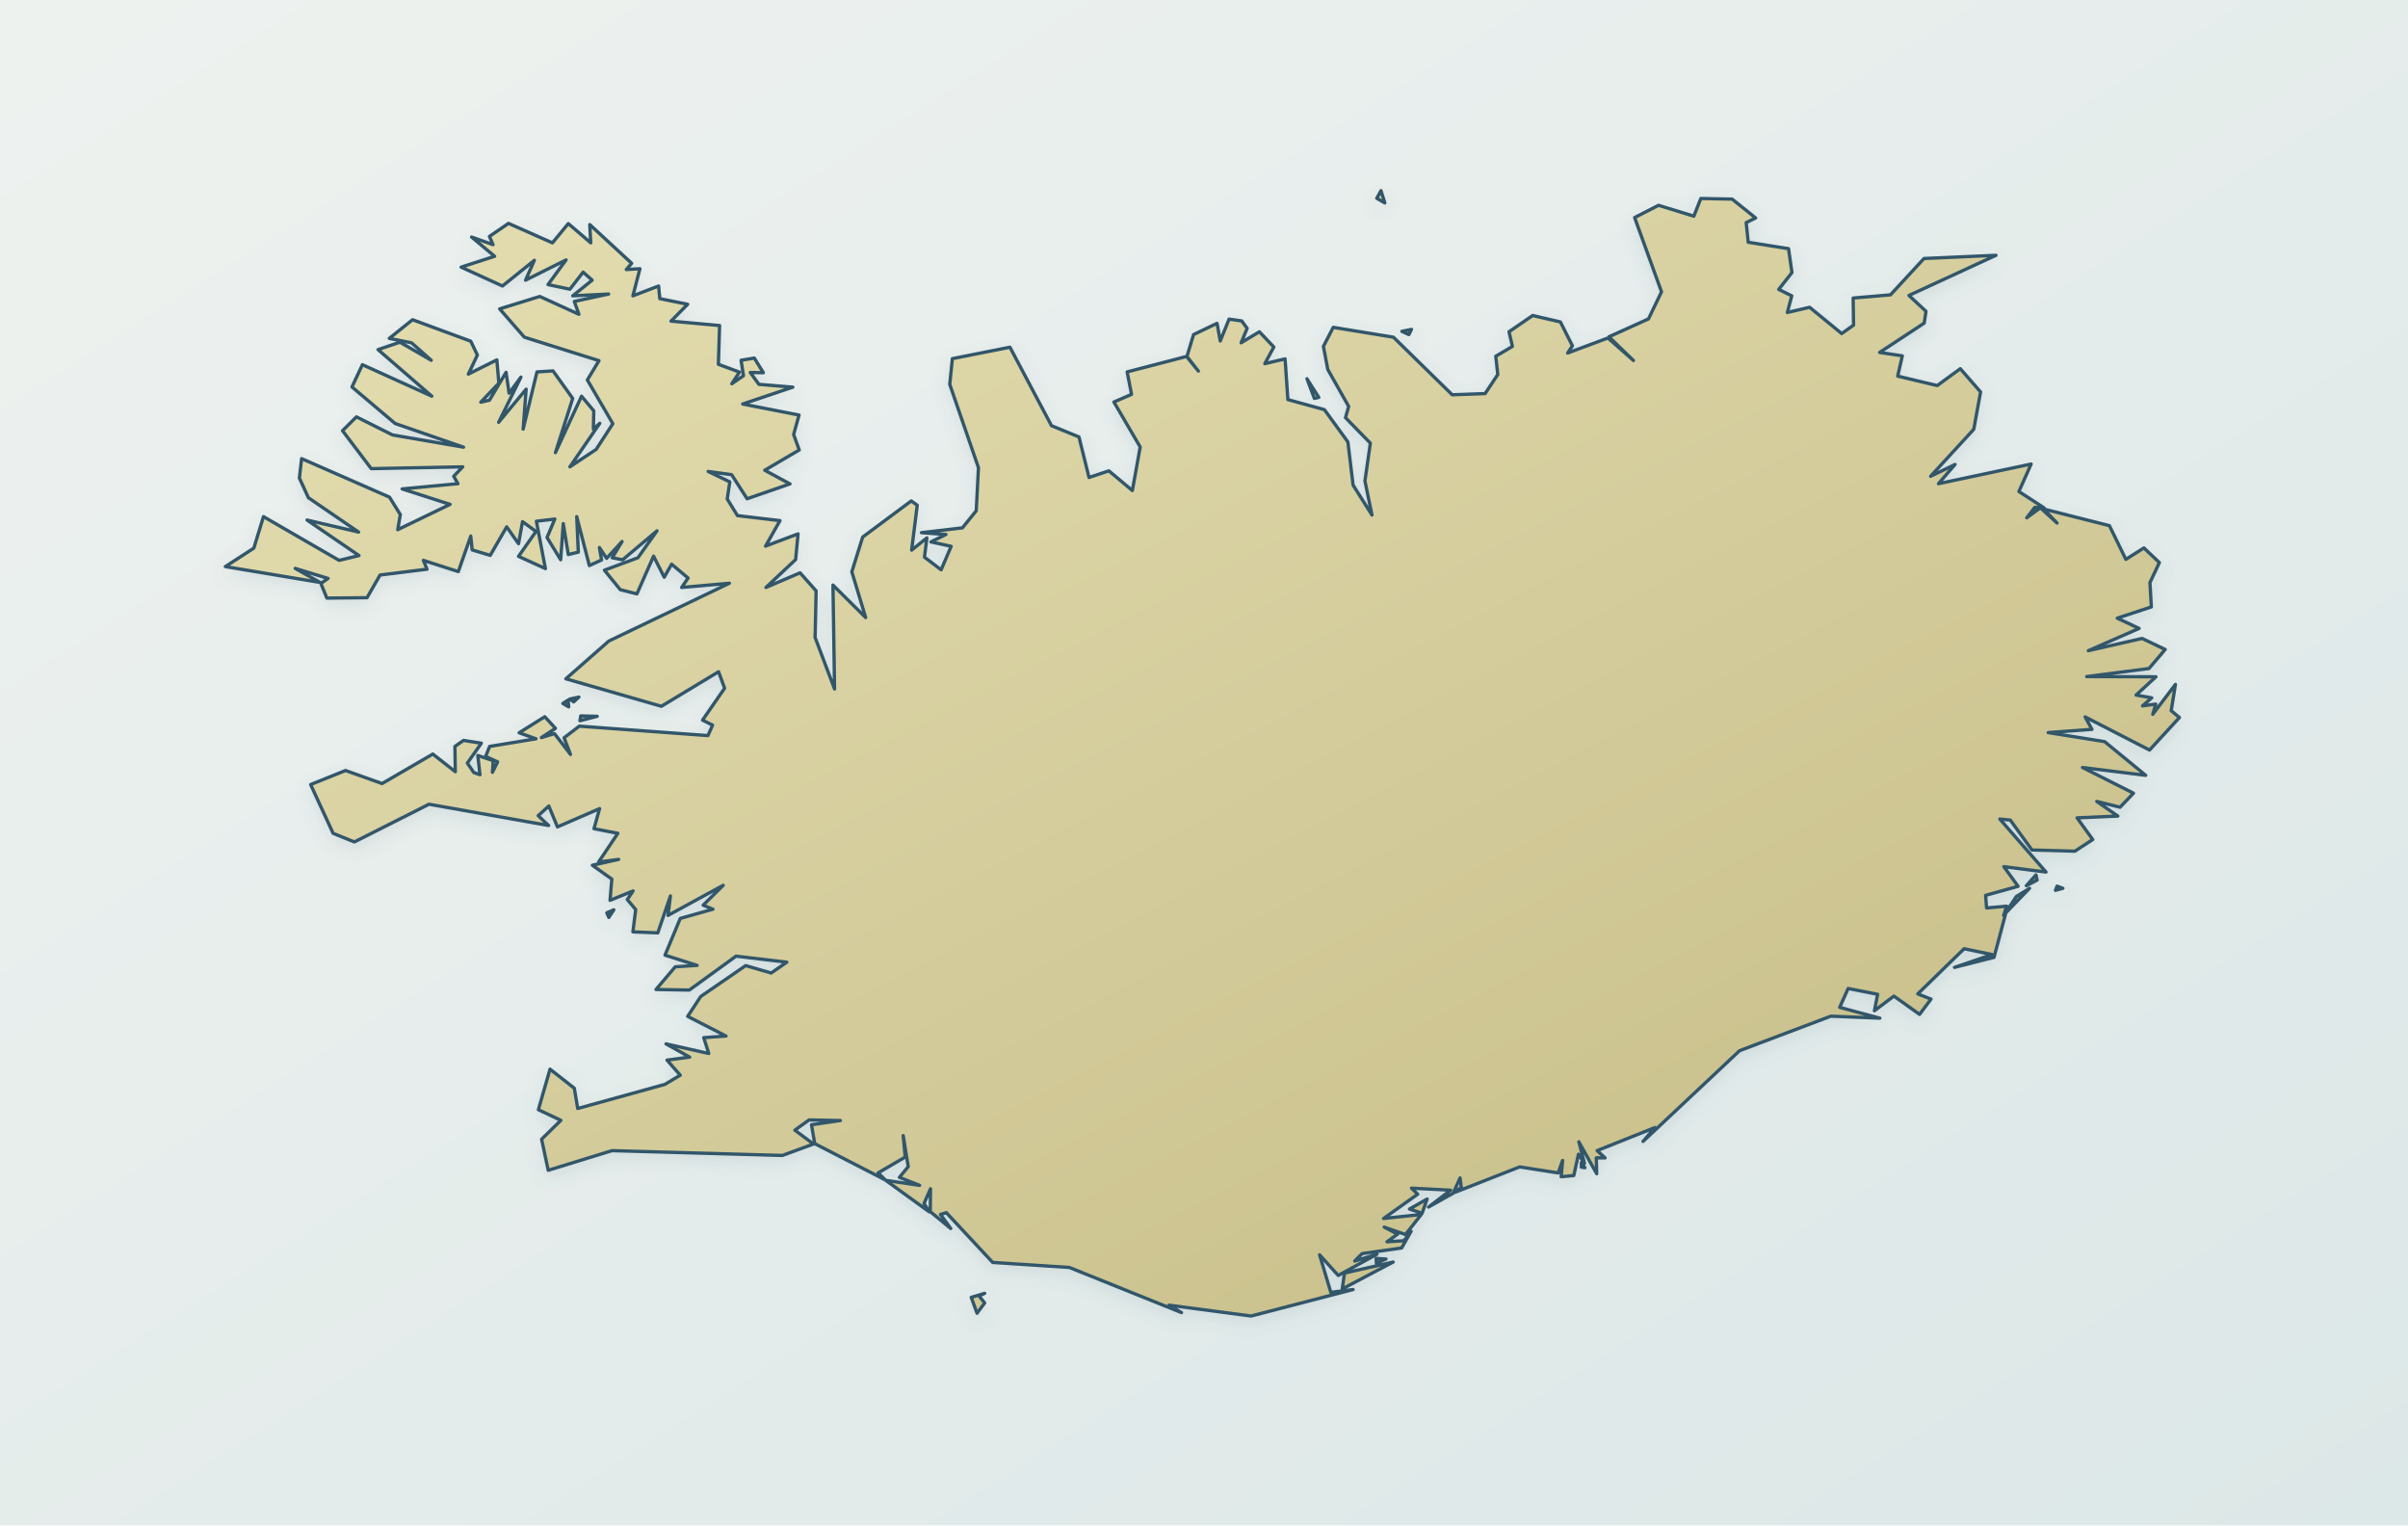
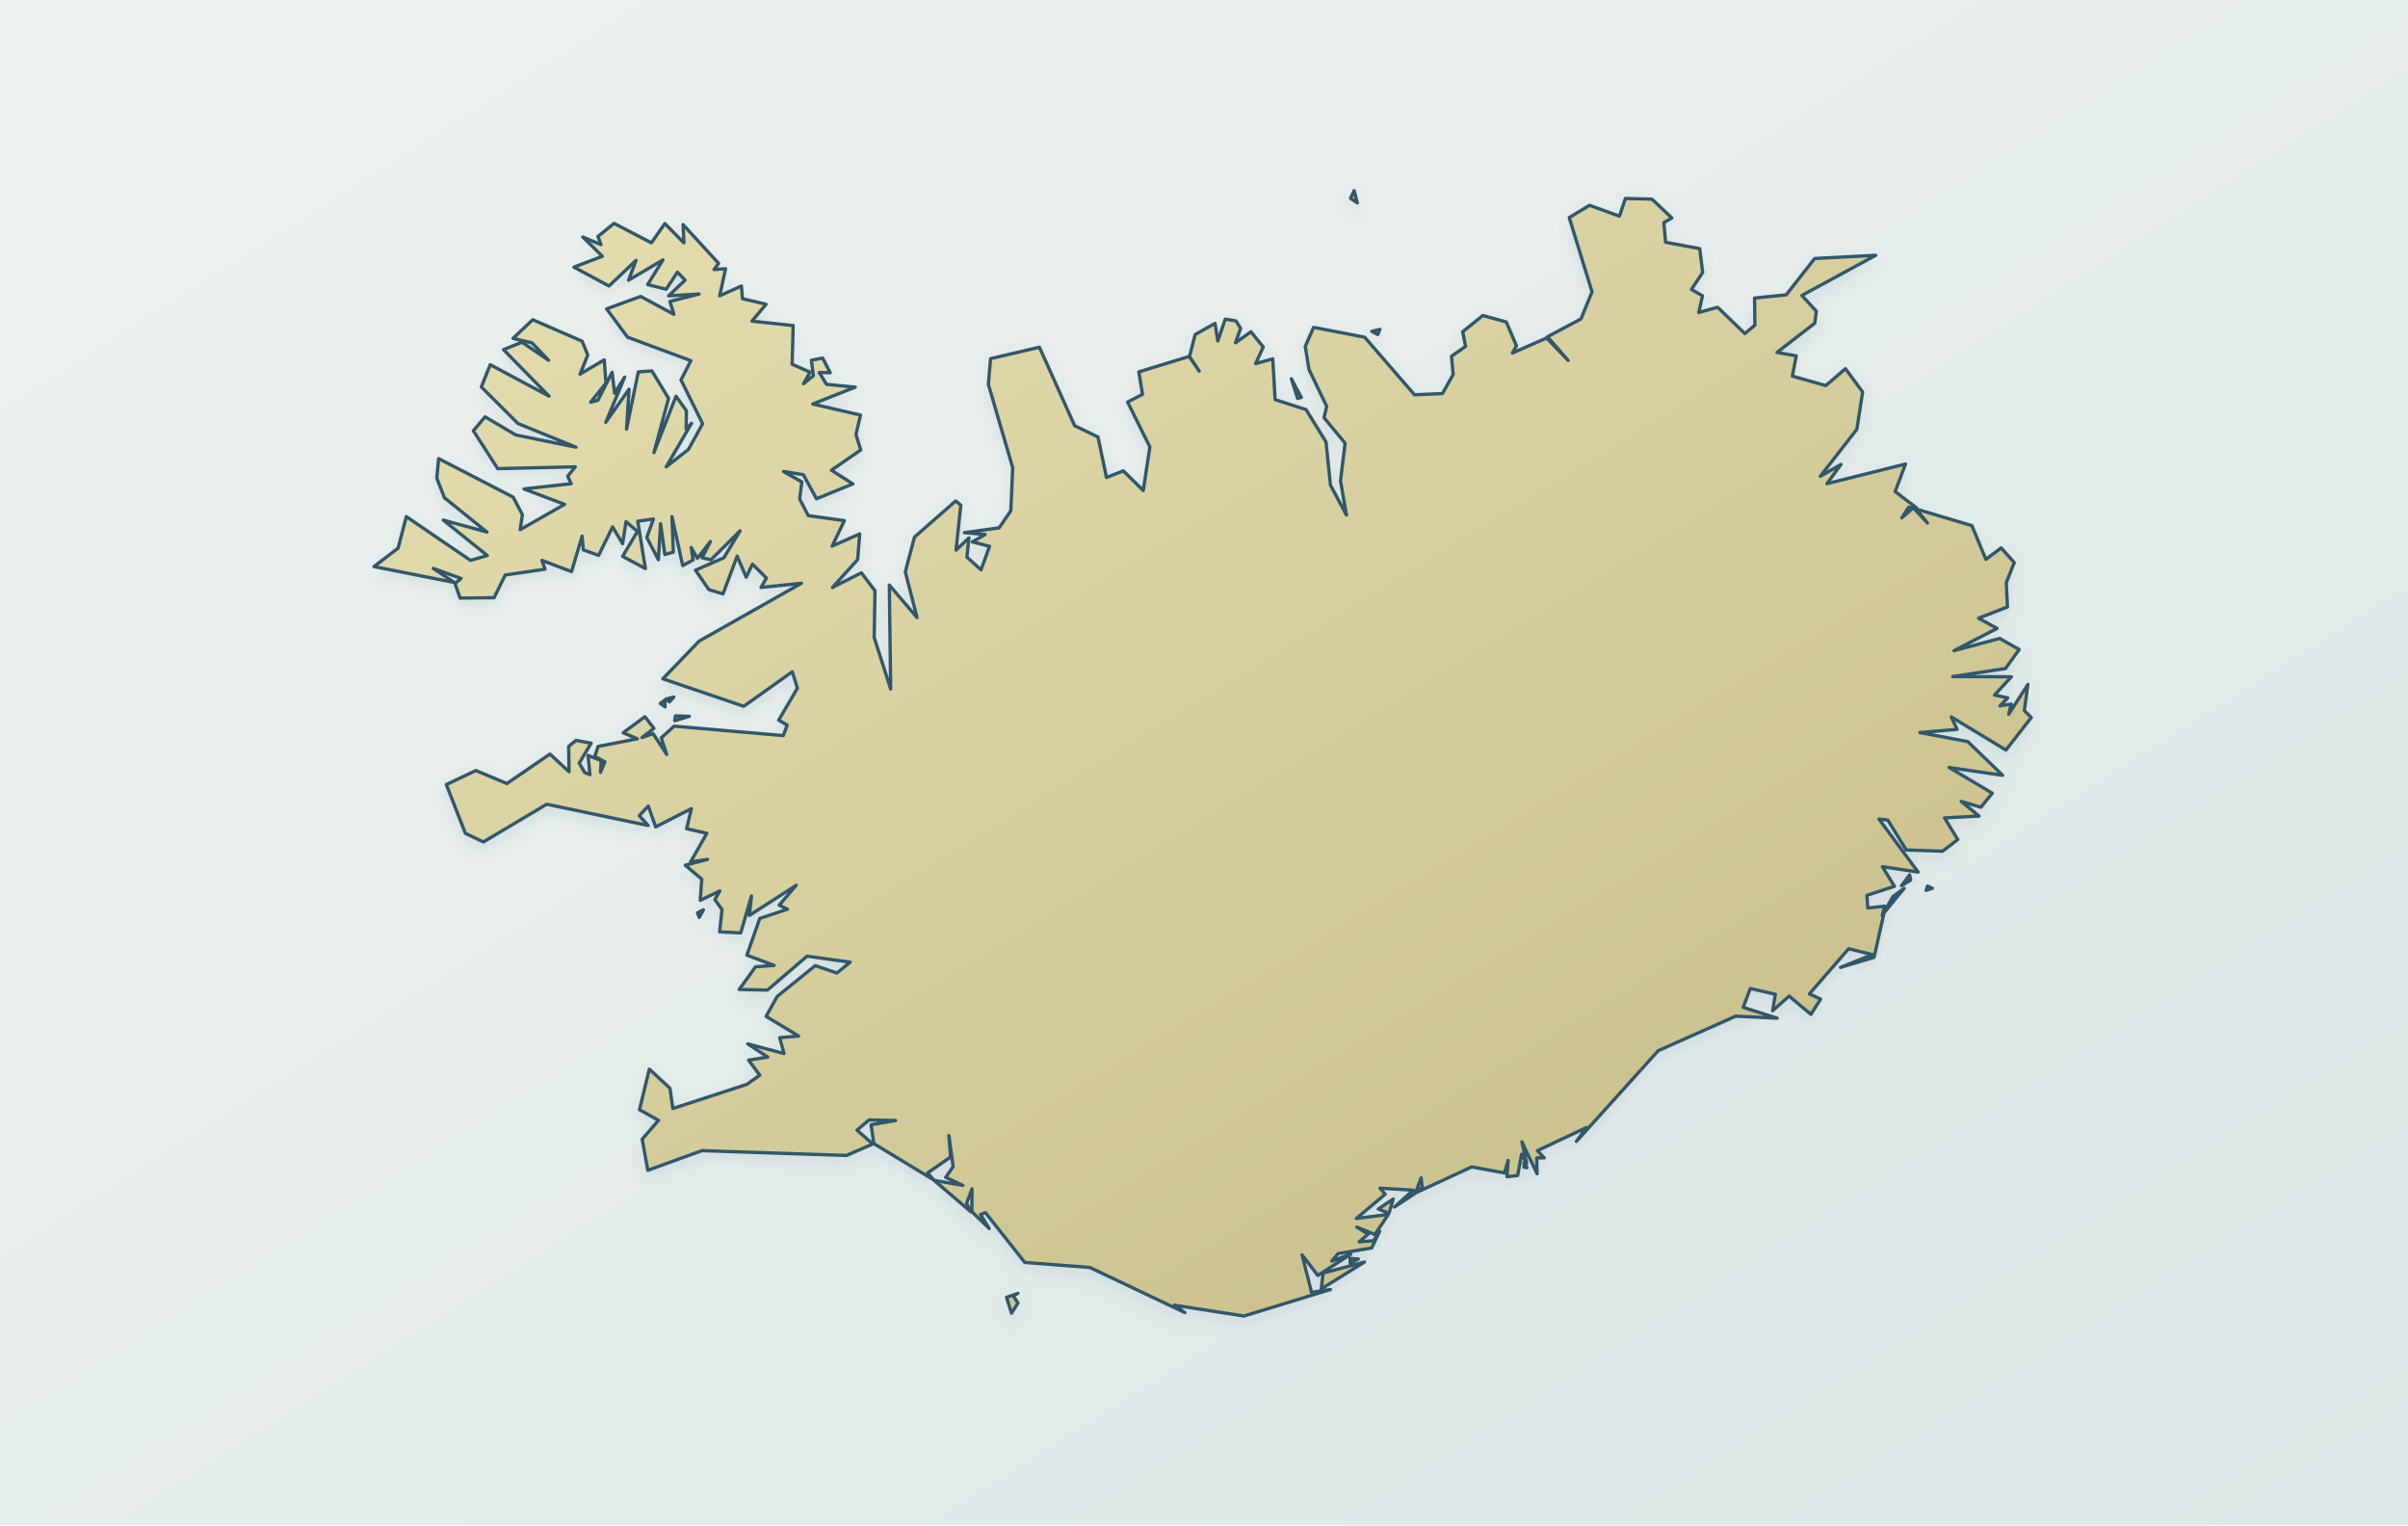
- <svg xmlns="http://www.w3.org/2000/svg" viewBox="0 0 1200 760" role="img" aria-label="Map of Iceland">
+ <svg xmlns="http://www.w3.org/2000/svg" viewBox="0 0 1200 760" role="img" aria-label="Map of Iceland" data-map-projection="local-equirectangular-fit-v1">
  <defs>
    <linearGradient id="sea" x1="0" y1="0" x2="1" y2="1">
      <stop offset="0" stop-color="#eef2ef" />
      <stop offset=".55" stop-color="#e4eceb" />
      <stop offset="1" stop-color="#dce7e7" />
    </linearGradient>
    <linearGradient id="land" x1=".12" y1=".08" x2=".88" y2=".92">
      <stop offset="0" stop-color="#e2dbad" />
      <stop offset=".52" stop-color="#d4cc9b" />
      <stop offset="1" stop-color="#c8bf8a" />
    </linearGradient>
    <filter id="shadow" x="-10%" y="-10%" width="120%" height="120%">
      <feGaussianBlur in="SourceAlpha" stdDeviation="4" result="b" />
      <feOffset in="b" dy="3" result="o" />
      <feColorMatrix in="o" type="matrix" values="0 0 0 0 .12 0 0 0 0 .22 0 0 0 0 .28 0 0 0 .14 0" />
      <feBlend in="SourceGraphic" mode="normal" />
    </filter>
  </defs>
  <rect width="1200" height="760" fill="url(#sea)" />
-   <path d="M 776.5,584.4 757.3,581.4 725.0,594.1 728.2,591.5 727.6,586.9 724.2,594.5 711.9,601.4 722.9,593.0 703.4,592.0 706.5,595.0 689.5,607.1 708.3,605.1 700.4,615.1 689.8,611.4 696.5,614.9 691.2,618.7 699.6,618.2 703.2,613.5 698.5,621.8 678.8,624.6 675.1,628.3 686.2,624.9 666.9,635.5 657.6,625.2 663.2,643.9 674.3,642.5 623.5,655.7 582.6,650.3 588.8,654.0 532.9,631.5 494.7,629.0 471.6,604.2 468.7,605.1 473.8,612.1 463.6,603.7 463.7,592.3 460.5,599.6 463.1,603.8 441.4,588.1 458.3,590.6 448.2,586.6 452.6,581.3 450.1,565.8 451.1,576.5 437.6,584.4 441.2,587.9 406.0,569.8 404.4,560.4 418.8,558.3 403.2,558.0 396.1,563.1 405.4,570.0 389.9,575.7 305.0,573.3 273.2,583.1 269.9,567.6 279.5,558.2 268.3,552.9 274.1,532.7 286.2,542.2 287.9,552.3 331.3,540.3 339.0,535.7 332.4,528.2 343.7,526.7 331.9,520.1 353.2,524.9 350.7,517.0 361.8,516.2 342.7,506.4 349.2,496.5 371.6,481.1 384.3,484.8 392.1,479.4 366.8,476.4 343.5,493.3 326.9,493.0 336.5,481.7 347.4,481.0 331.4,475.9 339.0,457.6 355.3,453.0 350.4,451.0 360.4,441.1 332.9,456.1 334.1,446.4 327.8,464.8 315.4,464.3 316.8,453.2 312.6,448.2 315.5,443.9 304.0,448.6 304.9,438.0 295.2,431.1 308.3,428.2 298.3,429.5 307.9,415.2 296.0,412.9 298.8,402.9 277.8,412.0 273.5,401.6 268.2,406.4 273.4,411.3 213.8,400.7 176.6,419.5 166.0,415.2 154.8,390.9 172.2,383.9 190.4,390.4 215.7,375.7 226.9,384.5 226.7,371.9 231.0,368.9 239.9,370.3 232.9,380.2 236.1,384.9 239.2,386.0 238.1,376.4 245.8,379.0 245.4,384.8 248.0,379.6 242.0,376.9 244.0,371.9 267.1,368.1 258.7,365.1 271.5,357.1 276.8,362.9 269.8,367.5 276.3,365.5 284.3,375.9 281.1,367.6 288.7,361.8 352.8,366.5 355.1,361.3 350.1,358.8 361.1,342.9 358.1,334.7 329.6,351.9 282.0,338.2 303.4,319.4 363.5,290.6 339.7,292.7 342.9,288.0 334.7,281.1 331.0,287.6 325.7,277.1 317.4,295.9 309.1,293.8 301.2,284.1 317.9,277.9 327.4,264.5 310.3,278.9 305.1,277.9 310.0,269.8 302.3,278.2 298.7,272.8 299.8,279.0 293.7,281.8 287.4,257.4 288.2,275.1 283.2,276.3 280.7,260.9 279.4,278.9 272.6,267.8 276.5,258.6 267.3,259.7 271.8,283.3 258.4,277.2 267.1,264.8 260.4,259.9 258.4,270.9 252.5,262.5 244.3,276.7 235.3,274.0 234.6,267.1 228.4,284.8 211.0,279.2 212.8,283.6 189.4,286.5 182.9,297.8 162.9,298.0 159.9,290.7 163.5,288.2 147.1,283.2 159.5,290.2 112.3,282.3 126.5,273.1 131.3,257.4 169.0,279.2 178.9,276.8 153.0,259.1 178.7,265.1 153.7,248.0 149.2,238.2 150.3,228.5 194.1,247.7 199.5,256.4 198.2,263.9 224.3,251.3 200.4,243.6 228.2,241.0 226.1,237.3 230.6,232.6 185.0,233.5 170.7,214.6 177.6,207.7 195.6,216.7 231.0,222.8 196.9,211.0 175.4,192.8 180.6,181.7 215.2,197.4 188.4,174.2 199.3,170.5 214.9,179.5 205.1,170.8 194.0,168.6 205.6,159.3 234.6,170.0 237.9,176.9 233.4,186.4 247.6,179.3 248.6,190.9 239.6,200.4 243.9,199.4 252.2,185.5 253.7,195.9 259.6,187.9 248.5,210.4 262.2,193.9 260.7,213.8 267.6,185.3 275.6,184.8 285.4,198.5 276.8,225.5 289.8,197.4 295.9,204.7 295.7,213.8 298.9,210.9 284.0,232.6 297.1,223.9 305.4,211.1 292.7,189.3 298.5,179.7 261.3,168.0 249.0,153.9 269.0,147.7 288.5,156.6 286.2,150.2 303.3,146.5 285.4,147.4 295.1,139.6 290.6,135.6 284.0,144.1 273.1,141.8 282.1,129.5 261.9,139.6 266.3,129.7 250.4,142.5 229.8,133.1 246.5,127.7 235.0,118.1 245.7,121.9 243.9,117.8 253.4,111.3 275.3,121.0 283.2,111.4 294.4,121.0 293.9,111.9 314.8,131.2 312.1,134.3 318.9,133.9 315.4,147.4 328.2,142.5 328.8,148.8 342.7,151.6 334.4,160.0 358.6,162.2 358.0,181.5 368.5,185.4 364.7,191.2 370.5,187.2 369.3,179.5 375.9,178.4 380.4,185.7 373.9,185.6 378.2,191.5 395.1,192.9 370.1,201.3 398.2,206.8 395.5,216.5 398.3,224.2 381.1,234.3 393.7,241.1 372.3,248.5 364.6,236.5 352.9,234.9 363.7,240.1 362.4,248.6 367.5,256.9 388.7,259.4 381.5,272.1 397.7,266.0 396.5,278.8 381.7,292.7 398.7,285.4 406.7,294.4 406.2,317.6 415.9,343.3 415.1,291.5 431.4,307.7 424.5,284.9 429.9,267.6 454.1,249.6 457.1,251.7 454.3,274.1 461.9,268.0 460.7,277.6 469.0,283.9 474.0,272.2 463.9,270.0 471.4,266.3 459.2,265.4 479.6,263.0 486.5,254.5 487.6,233.0 473.3,191.5 474.6,178.7 503.3,173.0 524.0,212.1 537.7,217.7 542.7,237.9 552.6,234.6 564.3,244.4 568.2,222.7 555.1,200.3 563.9,196.5 561.7,185.3 591.3,177.6 597.2,184.9 591.5,177.6 594.8,166.7 606.5,161.1 608.1,169.9 612.5,159.0 618.8,159.9 621.5,163.6 618.5,170.8 627.6,165.3 634.8,172.9 630.3,181.2 640.4,178.8 641.8,199.1 660.0,204.1 671.7,220.2 674.3,241.7 683.7,256.6 680.2,239.6 682.9,220.8 670.5,208.1 672.1,202.5 661.7,184.1 659.5,172.6 664.4,163.1 694.4,168.0 723.7,196.7 740.1,196.1 746.4,186.6 745.4,177.5 753.7,172.6 752.0,165.3 763.8,157.2 777.6,160.4 783.6,172.3 781.2,175.9 801.3,168.4 814.0,179.6 801.8,167.8 821.5,158.9 828.0,145.4 814.6,108.4 826.5,102.3 844.1,107.7 847.6,98.9 863.2,99.2 874.9,108.6 870.2,110.9 871.2,120.7 891.3,123.9 893.0,135.8 886.4,144.2 892.9,147.4 890.7,155.7 901.8,153.1 917.8,166.2 923.7,162.0 923.5,148.5 942.1,146.9 958.8,128.8 994.7,127.2 951.3,147.2 959.8,155.1 958.9,161.0 936.7,175.6 948.0,177.3 945.7,187.4 965.4,192.1 976.9,183.7 987.0,195.3 983.6,213.9 962.1,237.3 974.3,231.4 966.0,241.0 1012.2,231.2 1006.1,244.9 1018.6,253.0 1014.0,252.8 1010.0,258.0 1016.8,253.0 1025.1,260.6 1018.4,253.6 1051.2,261.9 1059.4,278.7 1068.4,273.0 1076.1,280.3 1071.4,290.3 1072.1,302.4 1055.1,308.0 1066.0,313.1 1040.7,324.2 1067.5,318.1 1079.0,323.6 1070.9,333.1 1039.9,337.1 1074.4,337.2 1064.5,346.3 1072.3,347.7 1067.7,351.7 1074.3,350.8 1072.8,355.9 1084.1,341.0 1082.0,354.1 1086.1,357.5 1071.2,373.7 1039.1,357.2 1042.5,363.4 1020.7,365.0 1048.8,369.5 1069.3,386.3 1037.8,382.4 1063.2,395.2 1056.5,402.2 1044.9,399.3 1055.4,406.6 1035.1,407.5 1042.9,418.3 1034.0,424.1 1012.6,423.5 1001.8,408.6 996.6,408.1 1019.6,434.5 998.6,431.8 1005.7,441.6 989.5,446.1 990.0,452.4 1000.0,451.5 998.5,456.1 1004.8,446.7 1011.4,442.6 999.6,454.8 993.7,477.0 974.0,482.0 992.7,475.6 978.8,472.7 955.7,495.2 962.3,497.8 956.6,505.4 943.8,496.3 934.1,503.6 935.7,495.4 921.0,492.5 916.8,501.9 936.8,507.3 912.4,506.3 866.9,523.5 818.8,568.7 824.7,561.8 795.9,573.3 799.9,576.9 795.5,576.9 795.7,584.8 786.8,568.9 789.6,579.6 786.6,575.1 784.3,585.7 778.0,586.3 778.7,578.2 776.5,584.4 Z M 670.0,634.3 694.3,628.8 668.9,642.2 670.0,634.3 Z M 484.0,646.4 490.7,644.4 487.9,645.7 490.7,649.2 486.9,654.3 484.0,646.4 Z M 686.1,98.8 688.2,95.0 690.1,101.1 686.1,98.8 Z M 708.7,604.5 702.4,602.4 711.2,597.4 708.7,604.5 Z M 655.0,198.5 651.3,188.7 657.2,198.0 655.0,198.5 Z M 289.0,359.1 289.4,356.7 297.6,356.9 289.0,359.1 Z M 1009.8,441.3 1014.6,435.9 1015.2,438.5 1009.8,441.3 Z M 685.8,627.0 690.7,627.3 685.9,629.4 685.8,627.0 Z M 702.1,166.7 698.6,165.1 703.4,164.1 702.1,166.7 Z M 280.5,350.5 283.1,348.8 283.4,352.2 280.5,350.5 Z M 303.4,457.1 302.4,454.8 305.9,453.3 303.4,457.1 Z M 285.9,349.7 283.9,348.3 288.5,347.3 285.9,349.7 Z M 1024.3,443.6 1025.1,441.5 1028.0,442.6 1024.3,443.6 Z M 788.0,581.5 788.1,579.1 789.8,581.8 788.0,581.5 Z" fill="url(#land)" stroke="#31576a" stroke-width="1.65" stroke-linejoin="round" stroke-linecap="round" filter="url(#shadow)" />
+   <path transform="matrix(0.848131 0 0 1 91.121 0.000)" vector-effect="non-scaling-stroke" d="M 776.5,584.4 757.3,581.4 725.0,594.1 728.2,591.5 727.6,586.9 724.2,594.5 711.9,601.4 722.9,593.0 703.4,592.0 706.5,595.0 689.5,607.1 708.3,605.1 700.4,615.1 689.8,611.4 696.5,614.9 691.2,618.7 699.6,618.2 703.2,613.5 698.5,621.8 678.8,624.6 675.1,628.3 686.2,624.9 666.9,635.5 657.6,625.2 663.2,643.9 674.3,642.5 623.5,655.7 582.6,650.3 588.8,654.0 532.9,631.5 494.7,629.0 471.6,604.2 468.7,605.1 473.8,612.1 463.6,603.7 463.7,592.3 460.5,599.6 463.1,603.8 441.4,588.1 458.3,590.6 448.2,586.6 452.6,581.3 450.1,565.8 451.1,576.5 437.6,584.4 441.2,587.9 406.0,569.8 404.4,560.4 418.8,558.3 403.2,558.0 396.1,563.1 405.4,570.0 389.9,575.7 305.0,573.3 273.2,583.1 269.9,567.6 279.5,558.2 268.3,552.9 274.1,532.7 286.2,542.2 287.9,552.3 331.3,540.3 339.0,535.7 332.4,528.2 343.7,526.7 331.9,520.1 353.2,524.9 350.7,517.0 361.8,516.2 342.7,506.4 349.2,496.5 371.6,481.1 384.3,484.8 392.1,479.4 366.8,476.4 343.5,493.3 326.9,493.0 336.5,481.7 347.4,481.0 331.4,475.9 339.0,457.6 355.3,453.0 350.4,451.0 360.4,441.1 332.9,456.1 334.1,446.4 327.8,464.8 315.4,464.3 316.8,453.2 312.6,448.2 315.5,443.9 304.0,448.6 304.9,438.0 295.2,431.1 308.3,428.2 298.3,429.5 307.9,415.2 296.0,412.9 298.8,402.9 277.8,412.0 273.5,401.6 268.2,406.4 273.4,411.3 213.8,400.7 176.6,419.5 166.0,415.2 154.8,390.9 172.2,383.9 190.4,390.4 215.7,375.7 226.9,384.5 226.7,371.9 231.0,368.9 239.9,370.3 232.9,380.2 236.1,384.9 239.2,386.0 238.1,376.4 245.8,379.0 245.4,384.8 248.0,379.6 242.0,376.9 244.0,371.9 267.1,368.1 258.7,365.1 271.5,357.1 276.8,362.9 269.8,367.5 276.3,365.5 284.3,375.9 281.1,367.6 288.7,361.8 352.8,366.5 355.1,361.3 350.1,358.8 361.1,342.9 358.1,334.7 329.6,351.9 282.0,338.2 303.4,319.4 363.5,290.6 339.7,292.7 342.9,288.0 334.7,281.1 331.0,287.6 325.7,277.1 317.4,295.9 309.1,293.8 301.2,284.1 317.9,277.9 327.4,264.5 310.3,278.9 305.1,277.9 310.0,269.8 302.3,278.2 298.7,272.8 299.8,279.0 293.7,281.8 287.4,257.4 288.2,275.1 283.2,276.3 280.7,260.9 279.4,278.9 272.6,267.8 276.5,258.6 267.3,259.7 271.8,283.3 258.4,277.2 267.1,264.8 260.4,259.9 258.4,270.9 252.5,262.5 244.3,276.7 235.3,274.0 234.6,267.1 228.4,284.8 211.0,279.2 212.8,283.6 189.4,286.5 182.9,297.8 162.9,298.0 159.9,290.7 163.5,288.2 147.1,283.2 159.5,290.2 112.3,282.3 126.5,273.1 131.3,257.4 169.0,279.2 178.9,276.8 153.0,259.1 178.7,265.1 153.7,248.0 149.2,238.2 150.3,228.5 194.1,247.7 199.5,256.4 198.2,263.9 224.3,251.3 200.4,243.6 228.2,241.0 226.1,237.3 230.6,232.6 185.0,233.5 170.7,214.6 177.6,207.7 195.6,216.7 231.0,222.8 196.9,211.0 175.4,192.8 180.6,181.7 215.2,197.4 188.4,174.2 199.3,170.5 214.9,179.5 205.1,170.8 194.0,168.6 205.6,159.3 234.6,170.0 237.9,176.9 233.4,186.4 247.6,179.3 248.6,190.9 239.6,200.4 243.9,199.4 252.2,185.5 253.7,195.9 259.6,187.9 248.5,210.4 262.2,193.9 260.7,213.8 267.6,185.3 275.6,184.8 285.4,198.5 276.8,225.5 289.8,197.4 295.9,204.7 295.7,213.8 298.9,210.9 284.0,232.6 297.1,223.9 305.4,211.1 292.7,189.3 298.5,179.7 261.3,168.0 249.0,153.9 269.0,147.7 288.5,156.6 286.2,150.2 303.3,146.5 285.4,147.4 295.1,139.6 290.6,135.6 284.0,144.1 273.1,141.8 282.1,129.5 261.9,139.6 266.3,129.7 250.4,142.5 229.8,133.1 246.5,127.7 235.0,118.1 245.7,121.9 243.9,117.8 253.4,111.3 275.3,121.0 283.2,111.4 294.4,121.0 293.9,111.9 314.8,131.2 312.1,134.3 318.9,133.9 315.4,147.4 328.2,142.5 328.8,148.8 342.7,151.6 334.4,160.0 358.6,162.2 358.0,181.5 368.5,185.4 364.7,191.2 370.5,187.2 369.3,179.5 375.9,178.4 380.4,185.7 373.9,185.6 378.2,191.5 395.1,192.9 370.1,201.3 398.2,206.8 395.5,216.5 398.3,224.2 381.1,234.3 393.7,241.1 372.3,248.5 364.6,236.5 352.9,234.9 363.7,240.1 362.4,248.6 367.5,256.9 388.7,259.4 381.5,272.1 397.7,266.0 396.5,278.8 381.7,292.7 398.7,285.4 406.7,294.4 406.2,317.6 415.9,343.3 415.1,291.5 431.4,307.7 424.5,284.9 429.9,267.6 454.1,249.6 457.1,251.7 454.3,274.1 461.9,268.0 460.7,277.6 469.0,283.9 474.0,272.2 463.9,270.0 471.4,266.3 459.2,265.4 479.6,263.0 486.5,254.5 487.6,233.0 473.3,191.5 474.6,178.7 503.3,173.0 524.0,212.1 537.7,217.7 542.7,237.9 552.6,234.6 564.3,244.4 568.2,222.7 555.1,200.3 563.9,196.5 561.7,185.3 591.3,177.6 597.2,184.9 591.5,177.6 594.8,166.7 606.5,161.1 608.1,169.9 612.5,159.0 618.8,159.9 621.5,163.6 618.5,170.8 627.6,165.3 634.8,172.9 630.3,181.2 640.4,178.8 641.8,199.1 660.0,204.1 671.7,220.2 674.3,241.7 683.7,256.6 680.2,239.6 682.9,220.8 670.5,208.1 672.1,202.5 661.7,184.1 659.5,172.6 664.4,163.1 694.4,168.0 723.7,196.7 740.1,196.1 746.4,186.6 745.4,177.5 753.7,172.6 752.0,165.3 763.8,157.2 777.6,160.4 783.6,172.3 781.2,175.9 801.3,168.4 814.0,179.6 801.8,167.8 821.5,158.9 828.0,145.4 814.6,108.4 826.5,102.3 844.1,107.7 847.6,98.9 863.2,99.2 874.9,108.6 870.2,110.9 871.2,120.7 891.3,123.9 893.0,135.8 886.4,144.2 892.9,147.4 890.7,155.7 901.8,153.1 917.8,166.2 923.7,162.0 923.5,148.5 942.1,146.9 958.8,128.8 994.7,127.2 951.3,147.2 959.8,155.1 958.9,161.0 936.7,175.6 948.0,177.3 945.7,187.4 965.4,192.1 976.9,183.7 987.0,195.3 983.6,213.9 962.1,237.3 974.3,231.4 966.0,241.0 1012.2,231.2 1006.1,244.9 1018.6,253.0 1014.0,252.8 1010.0,258.0 1016.8,253.0 1025.1,260.6 1018.4,253.6 1051.2,261.9 1059.4,278.7 1068.4,273.0 1076.1,280.3 1071.4,290.3 1072.1,302.4 1055.1,308.0 1066.0,313.1 1040.7,324.2 1067.5,318.1 1079.0,323.6 1070.9,333.1 1039.9,337.1 1074.4,337.2 1064.5,346.3 1072.3,347.7 1067.7,351.7 1074.3,350.8 1072.8,355.9 1084.1,341.0 1082.0,354.1 1086.1,357.5 1071.2,373.7 1039.1,357.2 1042.5,363.4 1020.7,365.0 1048.8,369.5 1069.3,386.3 1037.8,382.4 1063.2,395.2 1056.5,402.2 1044.9,399.3 1055.4,406.6 1035.1,407.5 1042.9,418.3 1034.0,424.1 1012.6,423.5 1001.8,408.6 996.6,408.1 1019.6,434.5 998.6,431.8 1005.7,441.6 989.5,446.1 990.0,452.4 1000.0,451.5 998.5,456.1 1004.8,446.7 1011.4,442.6 999.6,454.8 993.7,477.0 974.0,482.0 992.7,475.6 978.8,472.7 955.7,495.2 962.3,497.8 956.6,505.4 943.8,496.3 934.1,503.6 935.7,495.4 921.0,492.5 916.8,501.9 936.8,507.3 912.4,506.3 866.9,523.5 818.8,568.7 824.7,561.8 795.9,573.3 799.9,576.9 795.5,576.9 795.7,584.8 786.8,568.9 789.6,579.6 786.6,575.1 784.3,585.7 778.0,586.3 778.7,578.2 776.5,584.4 Z M 670.0,634.3 694.3,628.8 668.9,642.2 670.0,634.3 Z M 484.0,646.4 490.7,644.4 487.9,645.7 490.7,649.2 486.9,654.3 484.0,646.4 Z M 686.1,98.8 688.2,95.0 690.1,101.1 686.1,98.8 Z M 708.7,604.5 702.4,602.4 711.2,597.4 708.7,604.5 Z M 655.0,198.5 651.3,188.7 657.2,198.0 655.0,198.5 Z M 289.0,359.1 289.4,356.7 297.6,356.9 289.0,359.1 Z M 1009.8,441.3 1014.6,435.9 1015.2,438.5 1009.8,441.3 Z M 685.8,627.0 690.7,627.3 685.9,629.4 685.8,627.0 Z M 702.1,166.7 698.6,165.1 703.4,164.1 702.1,166.7 Z M 280.5,350.5 283.1,348.8 283.4,352.2 280.5,350.5 Z M 303.4,457.1 302.4,454.8 305.9,453.3 303.4,457.1 Z M 285.9,349.7 283.9,348.3 288.5,347.3 285.9,349.7 Z M 1024.3,443.6 1025.1,441.5 1028.0,442.6 1024.3,443.6 Z M 788.0,581.5 788.1,579.1 789.8,581.8 788.0,581.5 Z" fill="url(#land)" stroke="#31576a" stroke-width="1.65" stroke-linejoin="round" stroke-linecap="round" filter="url(#shadow)" />
</svg>
